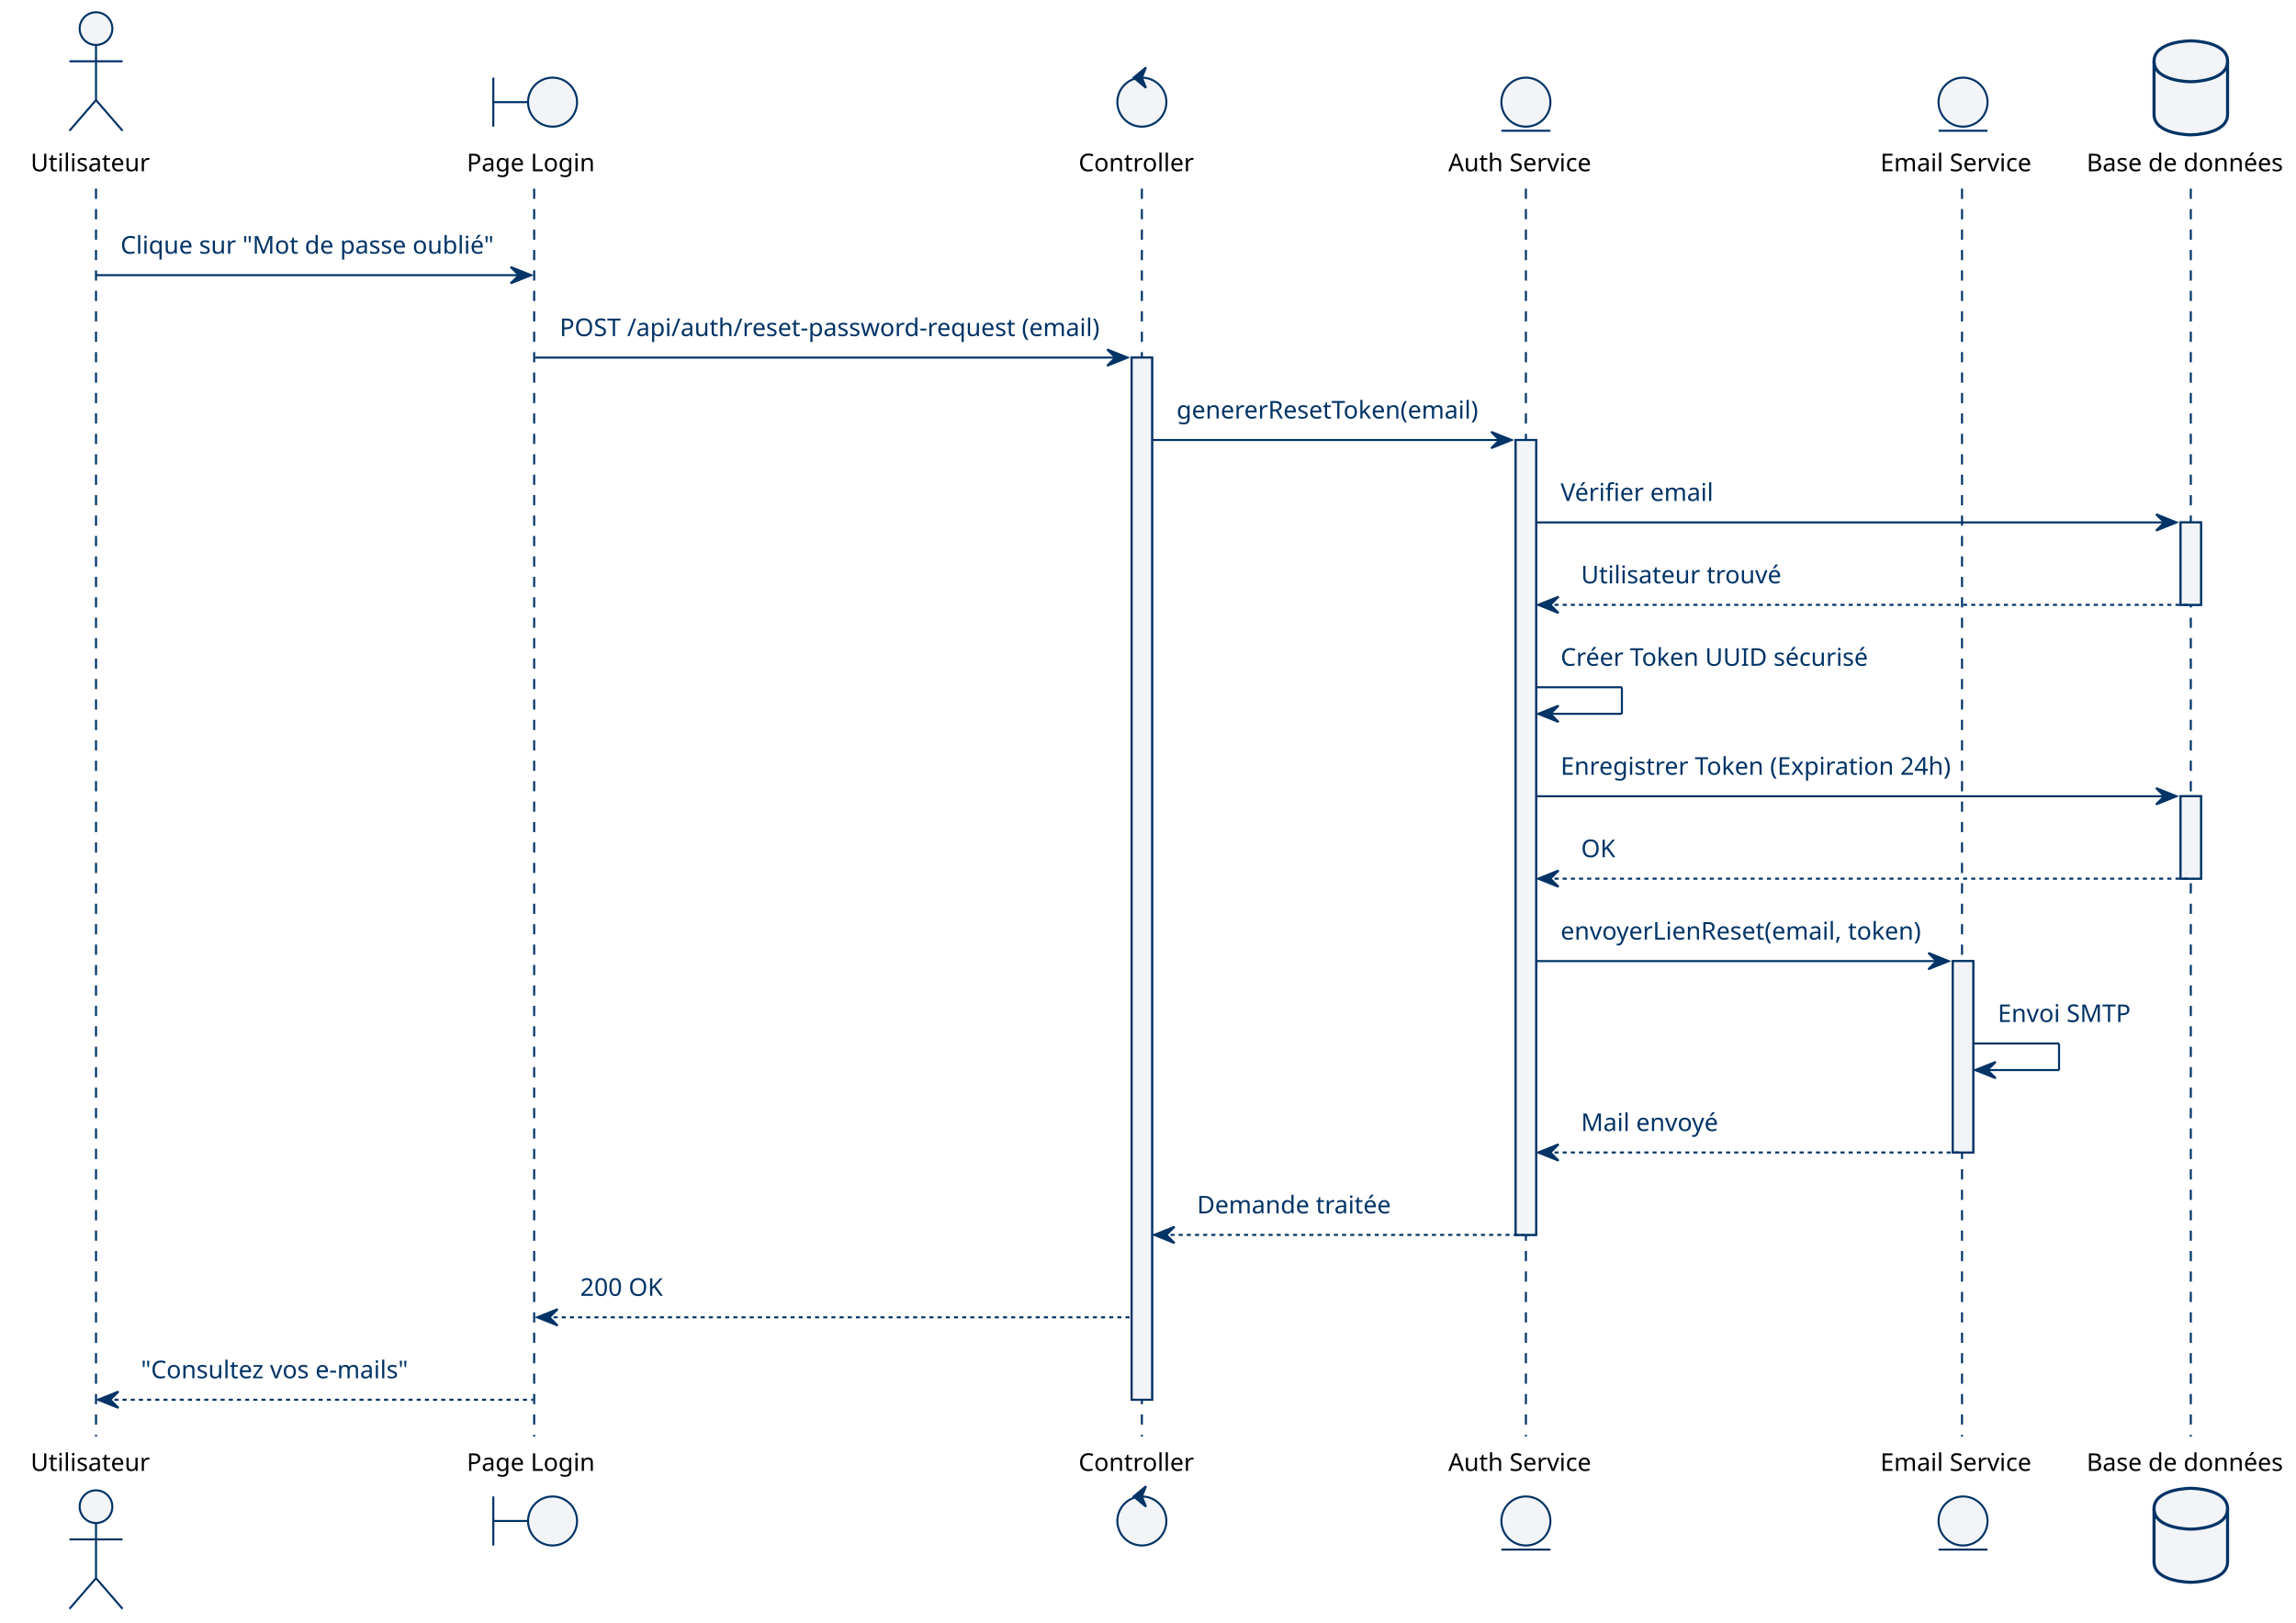
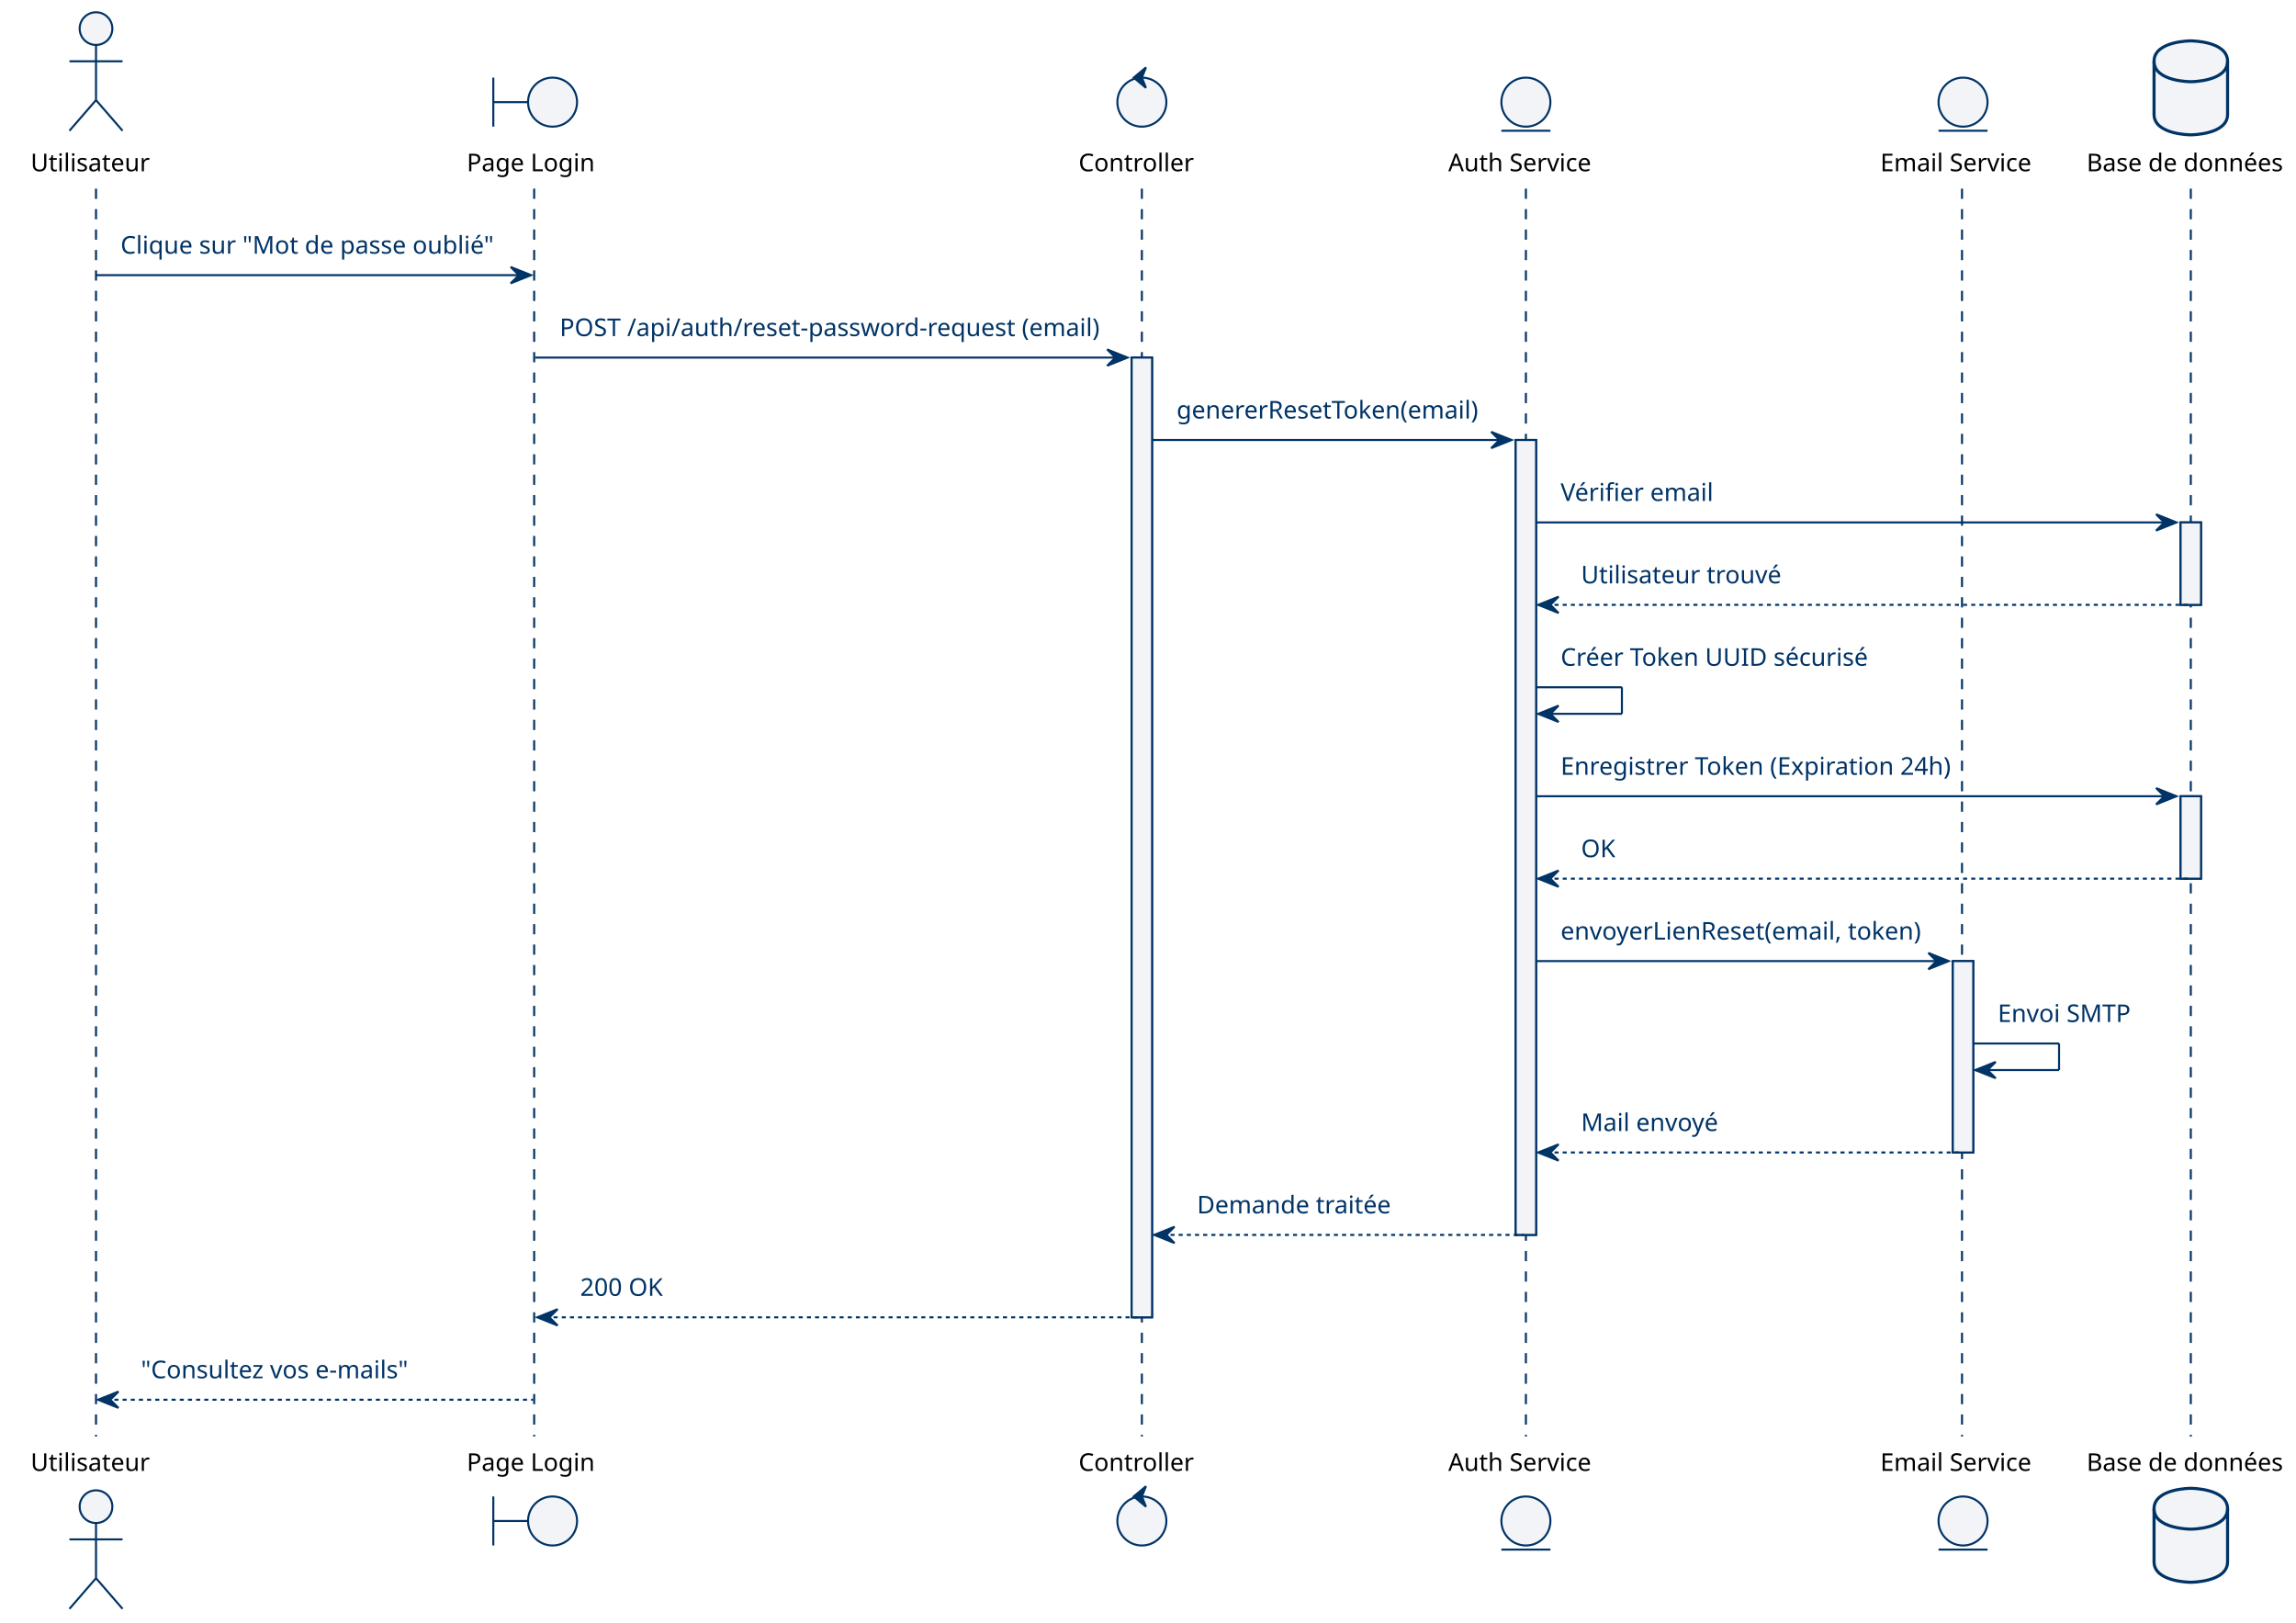
<svg xmlns="http://www.w3.org/2000/svg" contentStyleType="text/css" height="794px" preserveAspectRatio="none" style="width:1124px;height:794px;background:#FFFFFF;" version="1.1" viewBox="0 0 1124 794" width="1124px" zoomAndPan="magnify">
  <defs />
  <g>
-     <rect fill="#F2F4F7" height="510.129" style="stroke:#003366;stroke-width:1.0;" width="10" x="554" y="175.032" />
+     <rect fill="#F2F4F7" height="469.785" style="stroke:#003366;stroke-width:1.0;" width="10" x="554" y="175.032" />
    <rect fill="#F2F4F7" height="389.097" style="stroke:#003366;stroke-width:1.0;" width="10" x="742" y="215.376" />
    <rect fill="#F2F4F7" height="93.688" style="stroke:#003366;stroke-width:1.0;" width="10" x="956" y="470.441" />
    <rect fill="#F2F4F7" height="40.344" style="stroke:#003366;stroke-width:1.0;" width="10" x="1067.5" y="255.721" />
    <rect fill="#F2F4F7" height="40.344" style="stroke:#003366;stroke-width:1.0;" width="10" x="1067.5" y="389.753" />
    <line style="stroke:#003366;stroke-width:1.0;stroke-dasharray:5.0,5.0;" x1="47" x2="47" y1="92.344" y2="703.162" />
    <line style="stroke:#003366;stroke-width:1.0;stroke-dasharray:5.0,5.0;" x1="261.5" x2="261.5" y1="92.344" y2="703.162" />
    <line style="stroke:#003366;stroke-width:1.0;stroke-dasharray:5.0,5.0;" x1="559" x2="559" y1="92.344" y2="703.162" />
    <line style="stroke:#003366;stroke-width:1.0;stroke-dasharray:5.0,5.0;" x1="747" x2="747" y1="92.344" y2="703.162" />
    <line style="stroke:#003366;stroke-width:1.0;stroke-dasharray:5.0,5.0;" x1="960.5" x2="960.5" y1="92.344" y2="703.162" />
    <line style="stroke:#003366;stroke-width:1.0;stroke-dasharray:5.0,5.0;" x1="1072.5" x2="1072.5" y1="92.344" y2="703.162" />
    <text fill="#000000" font-family="sans-serif" font-size="12" lengthAdjust="spacing" textLength="58" x="15" y="83.828">Utilisateur</text>
    <ellipse cx="47" cy="14" fill="#F2F4F7" rx="8" ry="8" style="stroke:#003366;stroke-width:1.0;" />
    <path d="M47,22 L47,49 M34,30 L60,30 M47,49 L34,64 M47,49 L60,64 " fill="none" style="stroke:#003366;stroke-width:1.0;" />
    <text fill="#000000" font-family="sans-serif" font-size="12" lengthAdjust="spacing" textLength="58" x="15" y="719.99">Utilisateur</text>
    <ellipse cx="47" cy="737.506" fill="#F2F4F7" rx="8" ry="8" style="stroke:#003366;stroke-width:1.0;" />
    <path d="M47,745.506 L47,772.506 M34,753.506 L60,753.506 M47,772.506 L34,787.506 M47,772.506 L60,787.506 " fill="none" style="stroke:#003366;stroke-width:1.0;" />
    <text fill="#000000" font-family="sans-serif" font-size="12" lengthAdjust="spacing" textLength="61" x="228.5" y="83.828">Page Login</text>
    <path d="M241.5,38 L241.5,62 M241.5,50 L258.5,50 " fill="none" style="stroke:#003366;stroke-width:1.0;" />
    <ellipse cx="270.5" cy="50" fill="#F2F4F7" rx="12" ry="12" style="stroke:#003366;stroke-width:1.0;" />
    <text fill="#000000" font-family="sans-serif" font-size="12" lengthAdjust="spacing" textLength="61" x="228.5" y="719.99">Page Login</text>
    <path d="M241.5,732.506 L241.5,756.506 M241.5,744.506 L258.5,744.506 " fill="none" style="stroke:#003366;stroke-width:1.0;" />
    <ellipse cx="270.5" cy="744.506" fill="#F2F4F7" rx="12" ry="12" style="stroke:#003366;stroke-width:1.0;" />
    <text fill="#000000" font-family="sans-serif" font-size="12" lengthAdjust="spacing" textLength="56" x="528" y="83.828">Controller</text>
    <ellipse cx="559" cy="50" fill="#F2F4F7" rx="12" ry="12" style="stroke:#003366;stroke-width:1.0;" />
    <polygon fill="#003366" points="555,38,561,33,559,38,561,43,555,38" style="stroke:#003366;stroke-width:1.0;" />
    <text fill="#000000" font-family="sans-serif" font-size="12" lengthAdjust="spacing" textLength="56" x="528" y="719.99">Controller</text>
    <ellipse cx="559" cy="744.506" fill="#F2F4F7" rx="12" ry="12" style="stroke:#003366;stroke-width:1.0;" />
    <polygon fill="#003366" points="555,732.506,561,727.506,559,732.506,561,737.506,555,732.506" style="stroke:#003366;stroke-width:1.0;" />
    <text fill="#000000" font-family="sans-serif" font-size="12" lengthAdjust="spacing" textLength="70" x="709" y="83.828">Auth Service</text>
    <ellipse cx="747" cy="50" fill="#F2F4F7" rx="12" ry="12" style="stroke:#003366;stroke-width:1.0;" />
    <line style="stroke:#003366;stroke-width:1.0;" x1="735" x2="759" y1="64" y2="64" />
    <text fill="#000000" font-family="sans-serif" font-size="12" lengthAdjust="spacing" textLength="70" x="709" y="719.99">Auth Service</text>
    <ellipse cx="747" cy="744.506" fill="#F2F4F7" rx="12" ry="12" style="stroke:#003366;stroke-width:1.0;" />
    <line style="stroke:#003366;stroke-width:1.0;" x1="735" x2="759" y1="758.506" y2="758.506" />
    <text fill="#000000" font-family="sans-serif" font-size="12" lengthAdjust="spacing" textLength="75" x="920.5" y="83.828">Email Service</text>
    <ellipse cx="961" cy="50" fill="#F2F4F7" rx="12" ry="12" style="stroke:#003366;stroke-width:1.0;" />
    <line style="stroke:#003366;stroke-width:1.0;" x1="949" x2="973" y1="64" y2="64" />
    <text fill="#000000" font-family="sans-serif" font-size="12" lengthAdjust="spacing" textLength="75" x="920.5" y="719.99">Email Service</text>
    <ellipse cx="961" cy="744.506" fill="#F2F4F7" rx="12" ry="12" style="stroke:#003366;stroke-width:1.0;" />
    <line style="stroke:#003366;stroke-width:1.0;" x1="949" x2="973" y1="758.506" y2="758.506" />
    <text fill="#000000" font-family="sans-serif" font-size="12" lengthAdjust="spacing" textLength="96" x="1021.5" y="83.828">Base de données</text>
    <path d="M1054.5,30 C1054.5,20 1072.5,20 1072.5,20 C1072.5,20 1090.5,20 1090.5,30 L1090.5,56 C1090.5,66 1072.5,66 1072.5,66 C1072.5,66 1054.5,66 1054.5,56 L1054.5,30 " fill="#F2F4F7" style="stroke:#003366;stroke-width:1.5;" />
    <path d="M1054.5,30 C1054.5,40 1072.5,40 1072.5,40 C1072.5,40 1090.5,40 1090.5,30 " fill="none" style="stroke:#003366;stroke-width:1.5;" />
    <text fill="#000000" font-family="sans-serif" font-size="12" lengthAdjust="spacing" textLength="96" x="1021.5" y="719.99">Base de données</text>
    <path d="M1054.5,738.506 C1054.5,728.506 1072.5,728.506 1072.5,728.506 C1072.5,728.506 1090.5,728.506 1090.5,738.506 L1090.5,764.506 C1090.5,774.506 1072.5,774.506 1072.5,774.506 C1072.5,774.506 1054.5,774.506 1054.5,764.506 L1054.5,738.506 " fill="#F2F4F7" style="stroke:#003366;stroke-width:1.5;" />
    <path d="M1054.5,738.506 C1054.5,748.506 1072.5,748.506 1072.5,748.506 C1072.5,748.506 1090.5,748.506 1090.5,738.506 " fill="none" style="stroke:#003366;stroke-width:1.5;" />
-     <rect fill="#F2F4F7" height="510.129" style="stroke:#003366;stroke-width:1.0;" width="10" x="554" y="175.032" />
+     <rect fill="#F2F4F7" height="469.785" style="stroke:#003366;stroke-width:1.0;" width="10" x="554" y="175.032" />
    <rect fill="#F2F4F7" height="389.097" style="stroke:#003366;stroke-width:1.0;" width="10" x="742" y="215.376" />
    <rect fill="#F2F4F7" height="93.688" style="stroke:#003366;stroke-width:1.0;" width="10" x="956" y="470.441" />
    <rect fill="#F2F4F7" height="40.344" style="stroke:#003366;stroke-width:1.0;" width="10" x="1067.5" y="255.721" />
    <rect fill="#F2F4F7" height="40.344" style="stroke:#003366;stroke-width:1.0;" width="10" x="1067.5" y="389.753" />
    <polygon fill="#003366" points="250,130.688,260,134.688,250,138.688,254,134.688" style="stroke:#003366;stroke-width:1.0;" />
    <line style="stroke:#003366;stroke-width:1.0;" x1="47" x2="256" y1="134.688" y2="134.688" />
    <text fill="#003366" font-family="sans-serif" font-size="12" lengthAdjust="spacing" textLength="181" x="59" y="124.172">Clique sur "Mot de passe oublié"</text>
    <polygon fill="#003366" points="542,171.032,552,175.032,542,179.032,546,175.032" style="stroke:#003366;stroke-width:1.0;" />
    <line style="stroke:#003366;stroke-width:1.0;" x1="262" x2="548" y1="175.032" y2="175.032" />
    <text fill="#003366" font-family="sans-serif" font-size="12" lengthAdjust="spacing" textLength="263" x="274" y="164.516">POST /api/auth/reset-password-request (email)</text>
    <polygon fill="#003366" points="730,211.376,740,215.376,730,219.376,734,215.376" style="stroke:#003366;stroke-width:1.0;" />
    <line style="stroke:#003366;stroke-width:1.0;" x1="564" x2="736" y1="215.376" y2="215.376" />
    <text fill="#003366" font-family="sans-serif" font-size="12" lengthAdjust="spacing" textLength="149" x="576" y="204.86">genererResetToken(email)</text>
    <polygon fill="#003366" points="1055.5,251.721,1065.5,255.721,1055.5,259.721,1059.5,255.721" style="stroke:#003366;stroke-width:1.0;" />
    <line style="stroke:#003366;stroke-width:1.0;" x1="752" x2="1061.5" y1="255.721" y2="255.721" />
    <text fill="#003366" font-family="sans-serif" font-size="12" lengthAdjust="spacing" textLength="75" x="764" y="245.204">Vérifier email</text>
    <polygon fill="#003366" points="763,292.065,753,296.065,763,300.065,759,296.065" style="stroke:#003366;stroke-width:1.0;" />
    <line style="stroke:#003366;stroke-width:1.0;stroke-dasharray:2.0,2.0;" x1="757" x2="1071.5" y1="296.065" y2="296.065" />
    <text fill="#003366" font-family="sans-serif" font-size="12" lengthAdjust="spacing" textLength="97" x="774" y="285.549">Utilisateur trouvé</text>
    <line style="stroke:#003366;stroke-width:1.0;" x1="752" x2="794" y1="336.409" y2="336.409" />
    <line style="stroke:#003366;stroke-width:1.0;" x1="794" x2="794" y1="336.409" y2="349.409" />
    <line style="stroke:#003366;stroke-width:1.0;" x1="753" x2="794" y1="349.409" y2="349.409" />
    <polygon fill="#003366" points="763,345.409,753,349.409,763,353.409,759,349.409" style="stroke:#003366;stroke-width:1.0;" />
    <text fill="#003366" font-family="sans-serif" font-size="12" lengthAdjust="spacing" textLength="153" x="764" y="325.893">Créer Token UUID sécurisé</text>
    <polygon fill="#003366" points="1055.5,385.753,1065.5,389.753,1055.5,393.753,1059.5,389.753" style="stroke:#003366;stroke-width:1.0;" />
    <line style="stroke:#003366;stroke-width:1.0;" x1="752" x2="1061.5" y1="389.753" y2="389.753" />
    <text fill="#003366" font-family="sans-serif" font-size="12" lengthAdjust="spacing" textLength="191" x="764" y="379.237">Enregistrer Token (Expiration 24h)</text>
    <polygon fill="#003366" points="763,426.097,753,430.097,763,434.097,759,430.097" style="stroke:#003366;stroke-width:1.0;" />
    <line style="stroke:#003366;stroke-width:1.0;stroke-dasharray:2.0,2.0;" x1="757" x2="1071.5" y1="430.097" y2="430.097" />
    <text fill="#003366" font-family="sans-serif" font-size="12" lengthAdjust="spacing" textLength="16" x="774" y="419.581">OK</text>
    <polygon fill="#003366" points="944,466.441,954,470.441,944,474.441,948,470.441" style="stroke:#003366;stroke-width:1.0;" />
    <line style="stroke:#003366;stroke-width:1.0;" x1="752" x2="950" y1="470.441" y2="470.441" />
    <text fill="#003366" font-family="sans-serif" font-size="12" lengthAdjust="spacing" textLength="175" x="764" y="459.925">envoyerLienReset(email, token)</text>
    <line style="stroke:#003366;stroke-width:1.0;" x1="966" x2="1008" y1="510.785" y2="510.785" />
    <line style="stroke:#003366;stroke-width:1.0;" x1="1008" x2="1008" y1="510.785" y2="523.785" />
    <line style="stroke:#003366;stroke-width:1.0;" x1="967" x2="1008" y1="523.785" y2="523.785" />
    <polygon fill="#003366" points="977,519.785,967,523.785,977,527.785,973,523.785" style="stroke:#003366;stroke-width:1.0;" />
    <text fill="#003366" font-family="sans-serif" font-size="12" lengthAdjust="spacing" textLength="65" x="978" y="500.269">Envoi SMTP</text>
    <polygon fill="#003366" points="763,560.129,753,564.129,763,568.129,759,564.129" style="stroke:#003366;stroke-width:1.0;" />
    <line style="stroke:#003366;stroke-width:1.0;stroke-dasharray:2.0,2.0;" x1="757" x2="960" y1="564.129" y2="564.129" />
    <text fill="#003366" font-family="sans-serif" font-size="12" lengthAdjust="spacing" textLength="67" x="774" y="553.613">Mail envoyé</text>
    <polygon fill="#003366" points="575,600.473,565,604.473,575,608.473,571,604.473" style="stroke:#003366;stroke-width:1.0;" />
    <line style="stroke:#003366;stroke-width:1.0;stroke-dasharray:2.0,2.0;" x1="569" x2="746" y1="604.473" y2="604.473" />
    <text fill="#003366" font-family="sans-serif" font-size="12" lengthAdjust="spacing" textLength="95" x="586" y="593.957">Demande traitée</text>
    <polygon fill="#003366" points="273,640.818,263,644.818,273,648.818,269,644.818" style="stroke:#003366;stroke-width:1.0;" />
-     <line style="stroke:#003366;stroke-width:1.0;stroke-dasharray:2.0,2.0;" x1="267" x2="553" y1="644.818" y2="644.818" />
+     <line style="stroke:#003366;stroke-width:1.0;stroke-dasharray:2.0,2.0;" x1="267" x2="558" y1="644.818" y2="644.818" />
    <text fill="#003366" font-family="sans-serif" font-size="12" lengthAdjust="spacing" textLength="40" x="284" y="634.302">200 OK</text>
    <polygon fill="#003366" points="58,681.162,48,685.162,58,689.162,54,685.162" style="stroke:#003366;stroke-width:1.0;" />
    <line style="stroke:#003366;stroke-width:1.0;stroke-dasharray:2.0,2.0;" x1="52" x2="261" y1="685.162" y2="685.162" />
    <text fill="#003366" font-family="sans-serif" font-size="12" lengthAdjust="spacing" textLength="131" x="69" y="674.646">"Consultez vos e-mails"</text>
  </g>
</svg>
